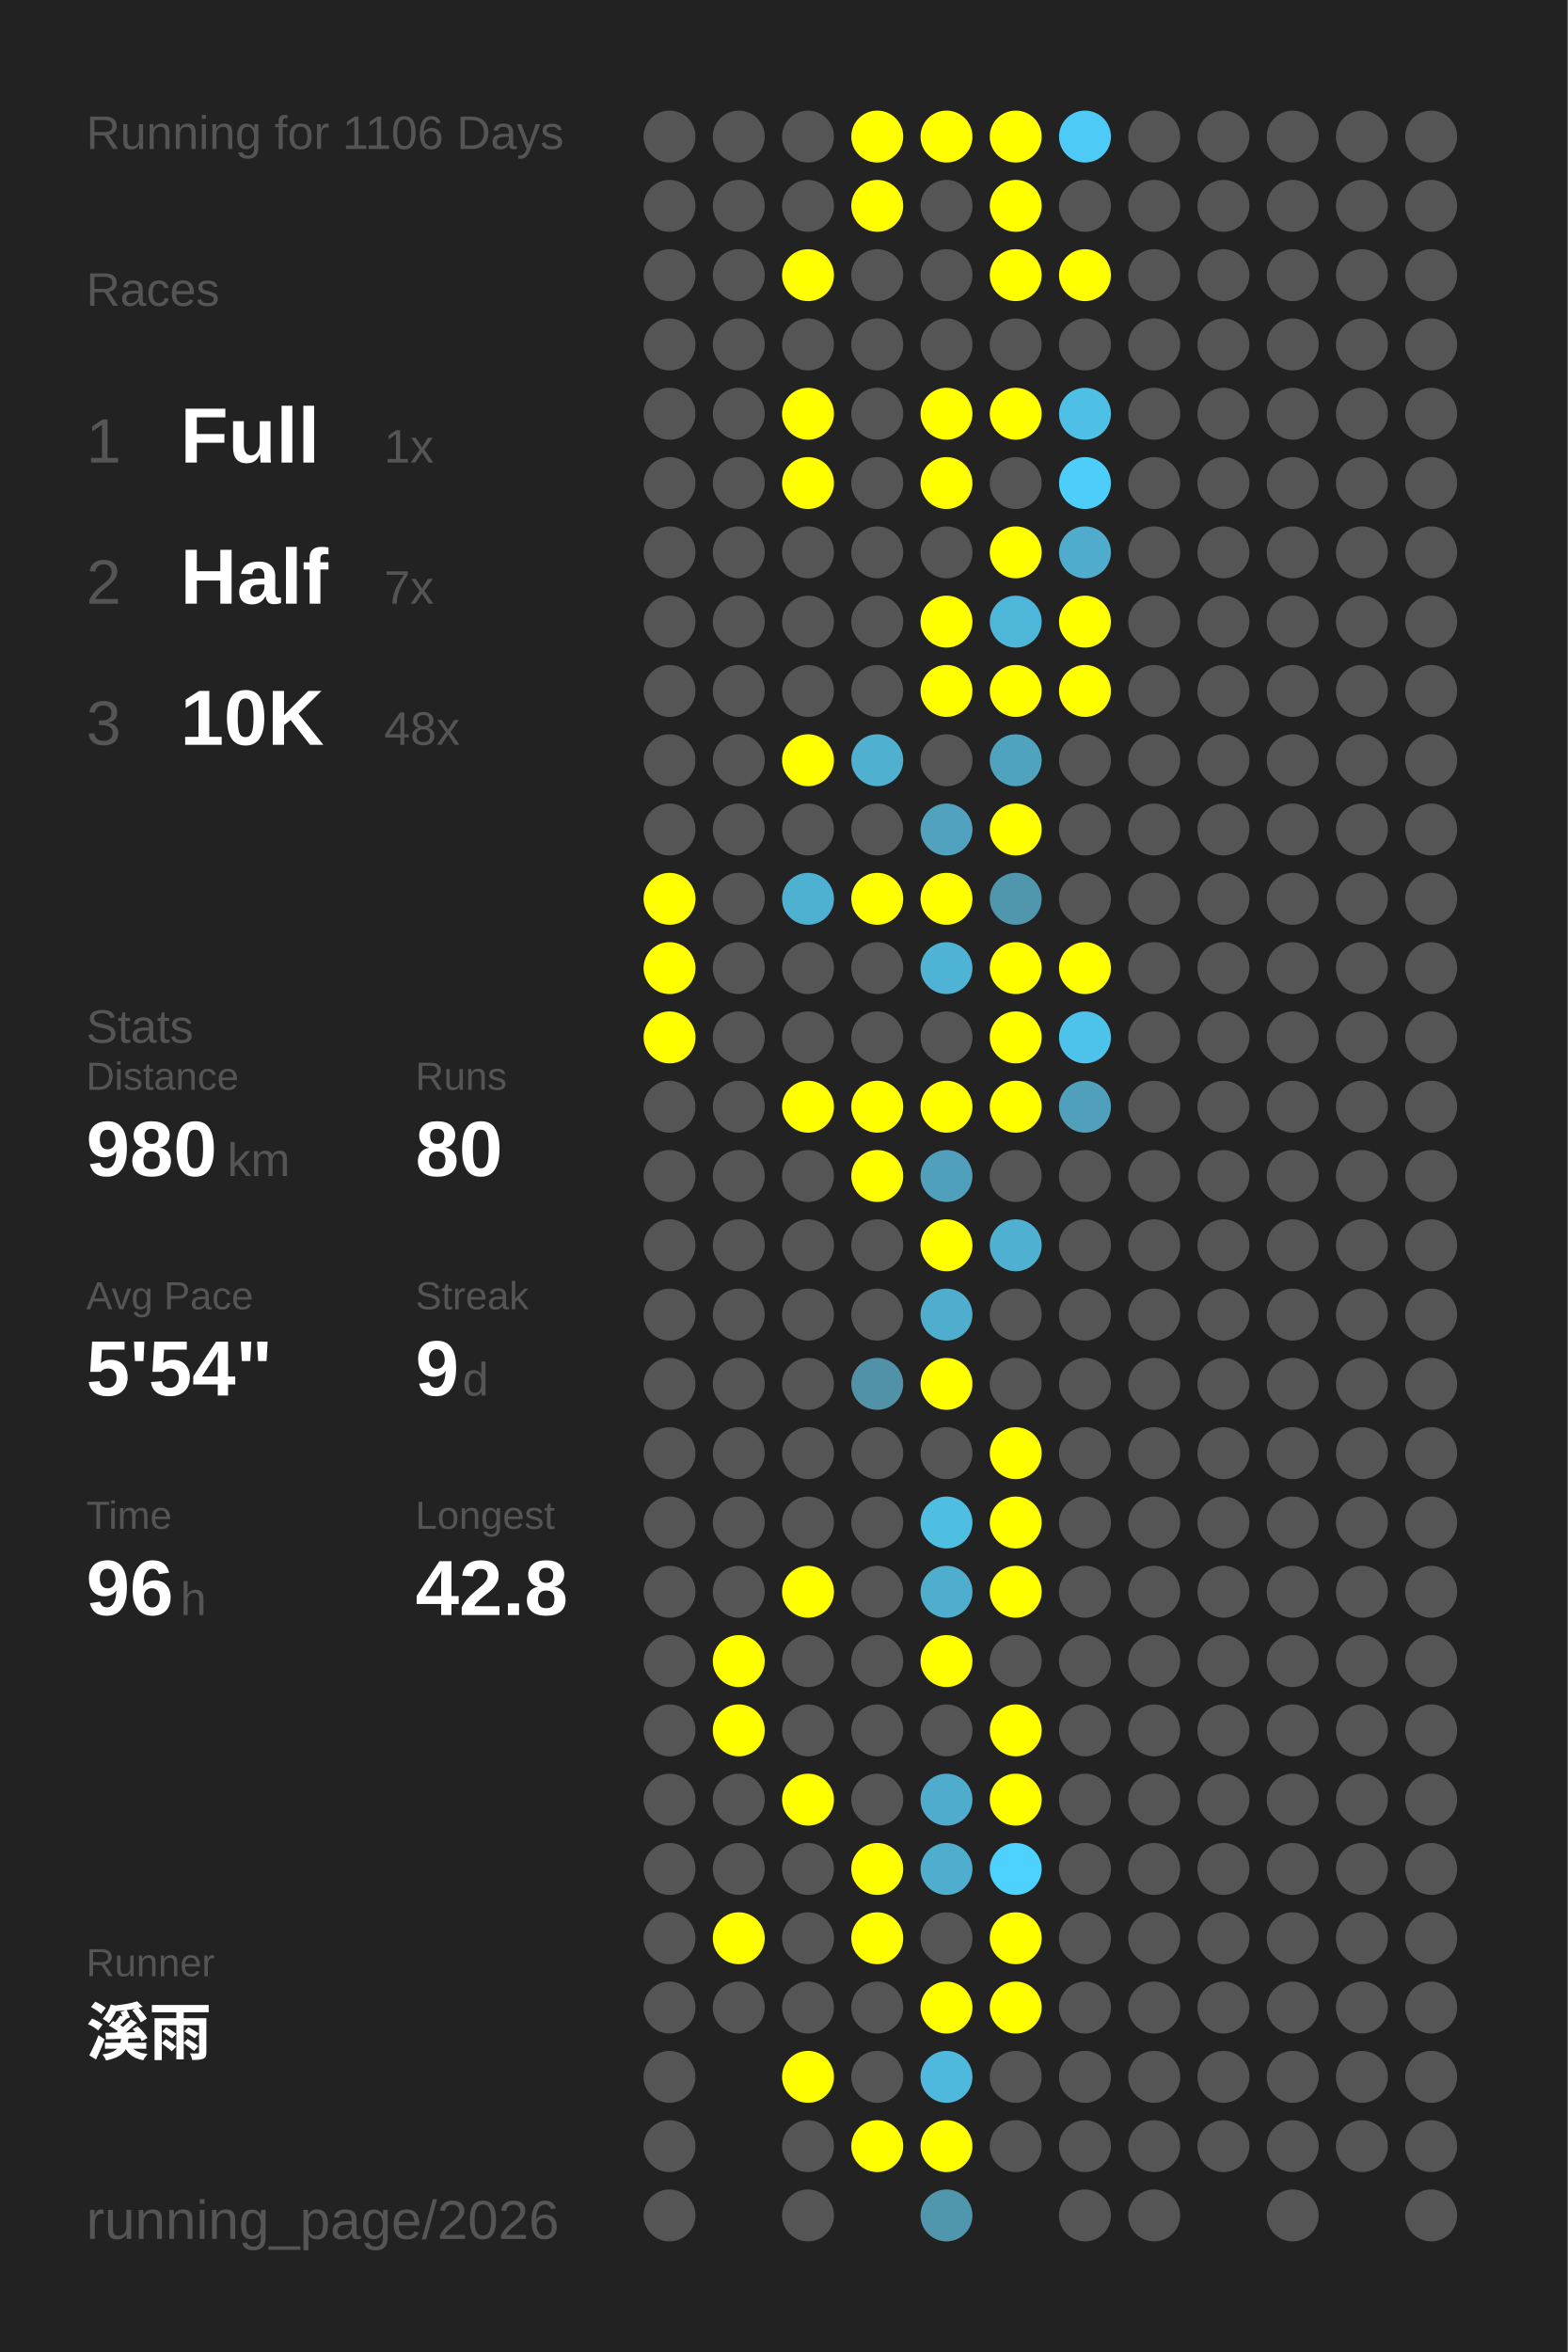
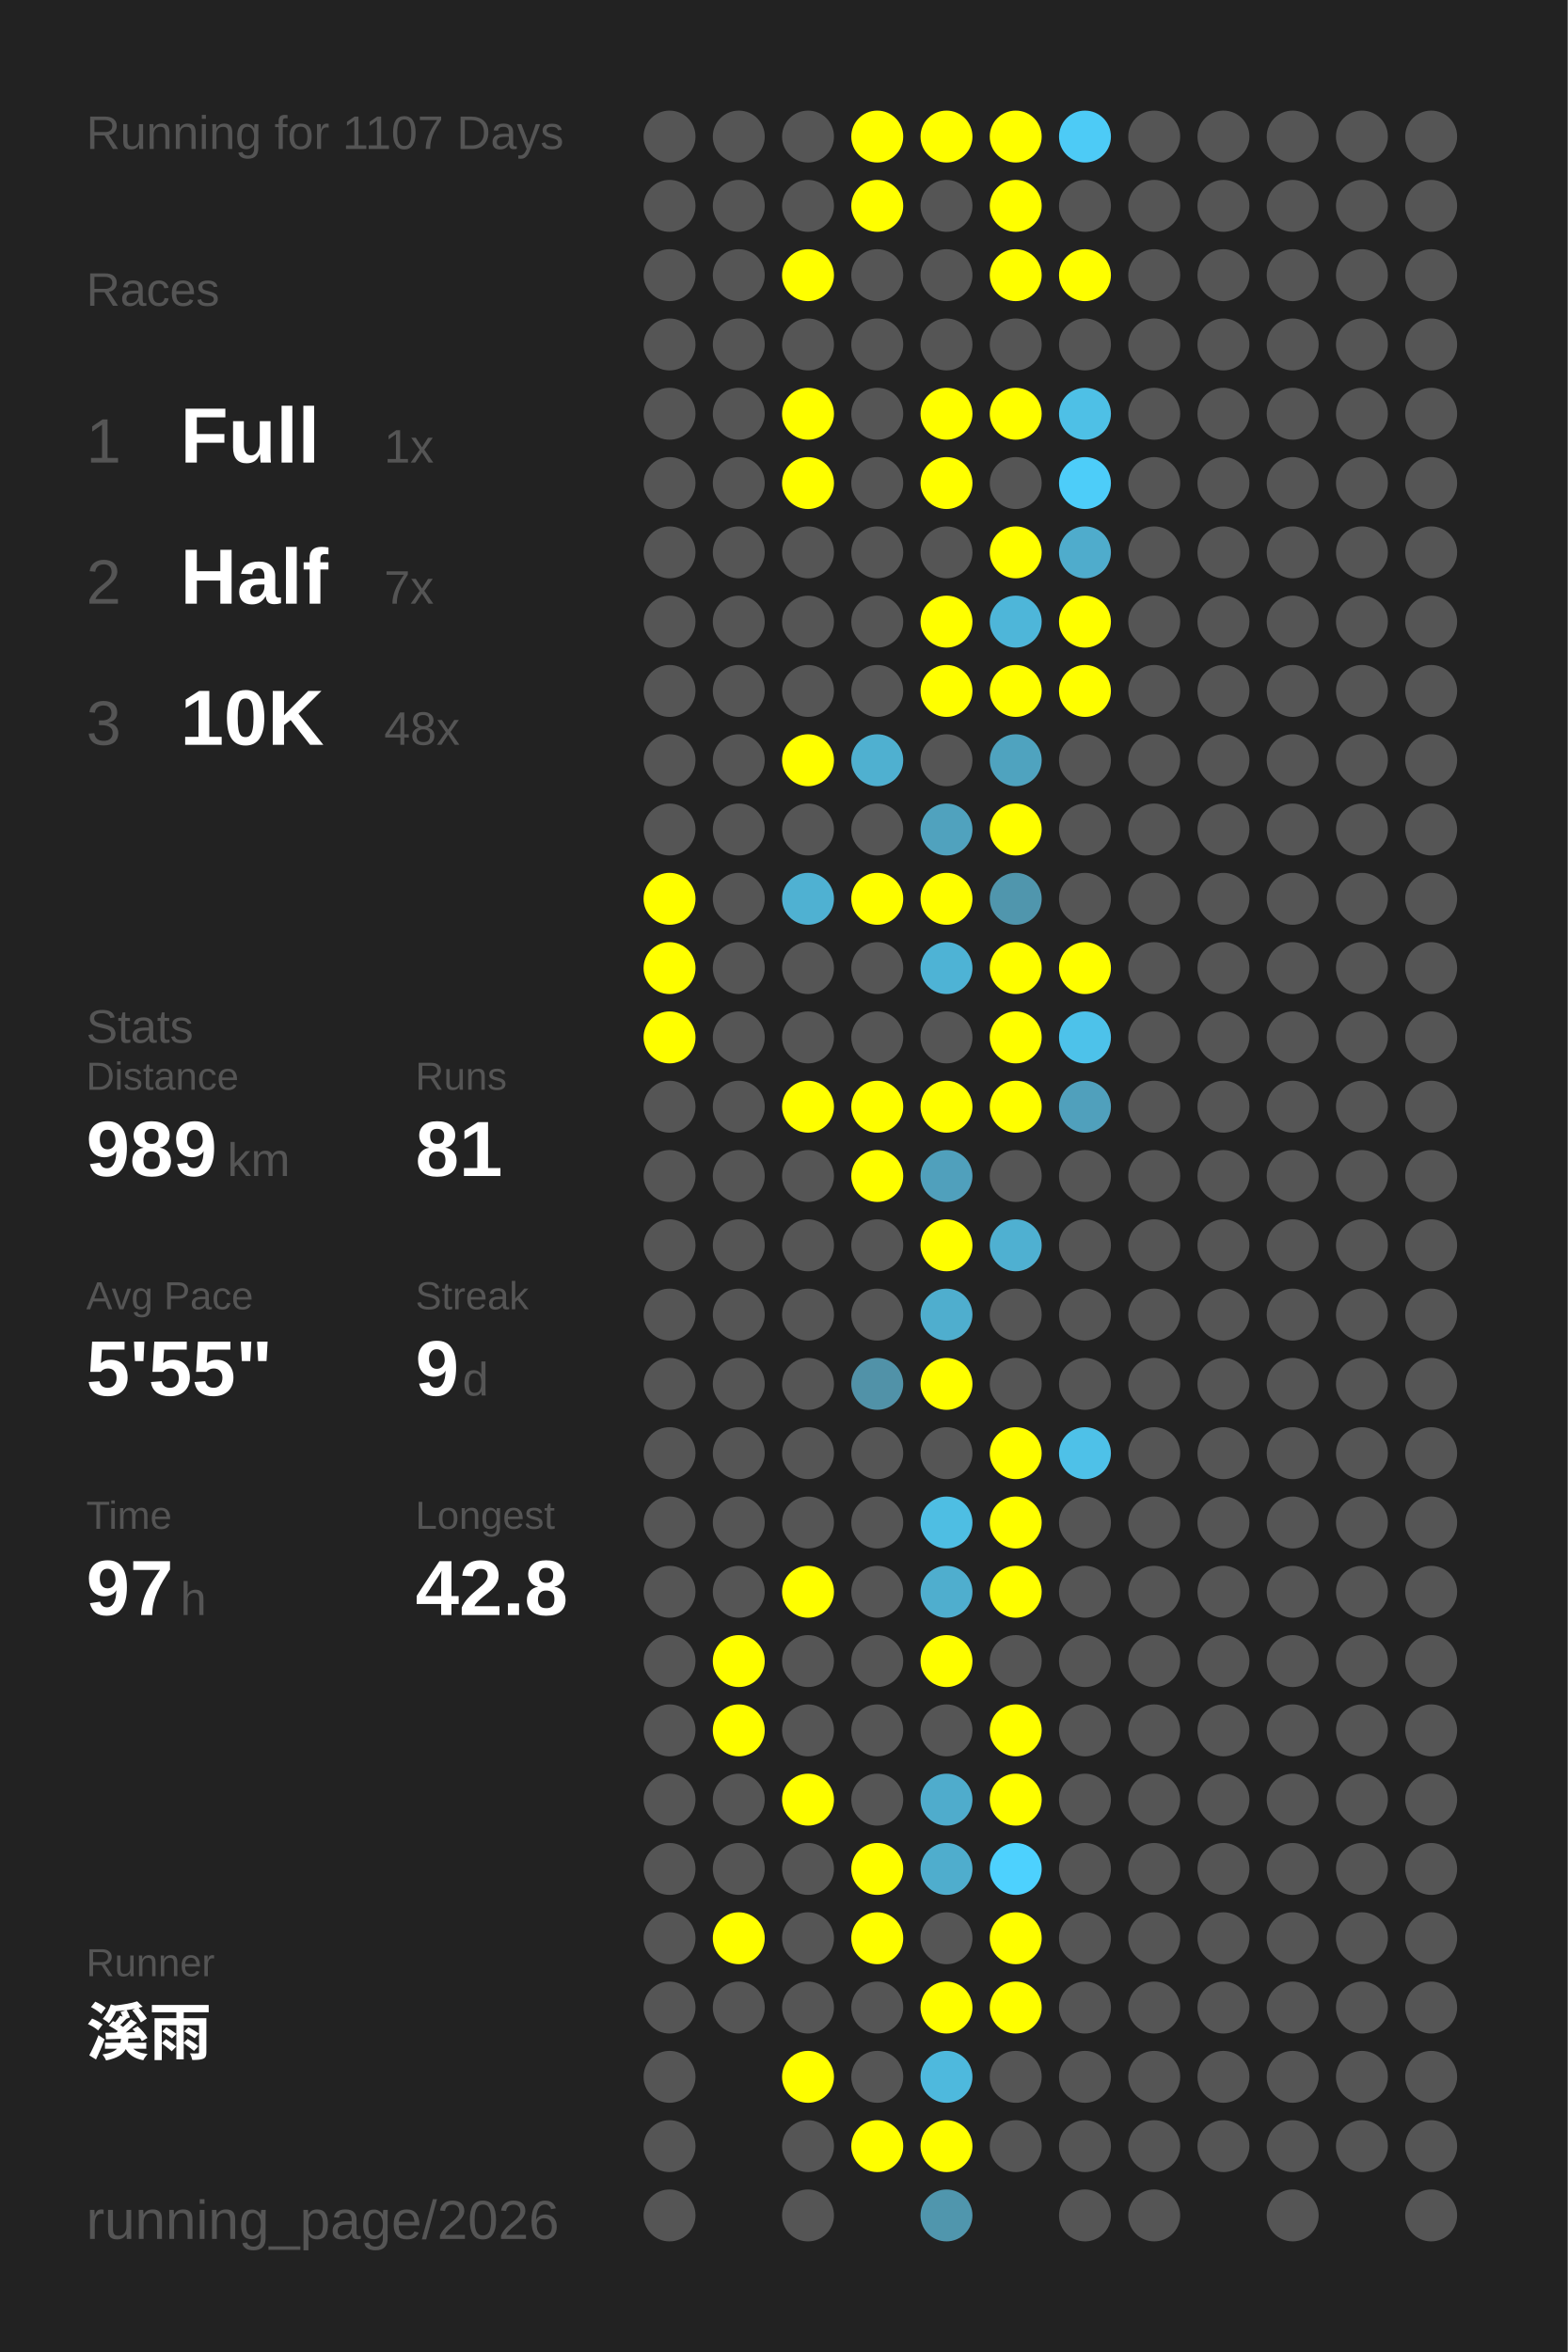
<svg xmlns="http://www.w3.org/2000/svg" baseProfile="full" height="300mm" version="1.1" viewBox="0,0,200,300" width="200mm">
  <defs />
  <rect fill="#222222" height="300" width="200" x="0" y="0" />
-   <text fill="#555555" style="font-size:6px; font-family:Arial;" x="11" y="19">Running for 1106 Days</text>
+   <text fill="#555555" style="font-size:6px; font-family:Arial;" x="11" y="19">Running for 1107 Days</text>
  <text fill="#555555" style="font-size:6px; font-family:Arial;" x="11" y="39">Races</text>
  <text fill="#555555" style="font-size:8px; font-family:Arial;" x="11" y="59">1</text>
  <text fill="#FFFFFF" style="font-size:10px; font-family:Arial; font-weight:bold;" x="23" y="59">Full</text>
  <text fill="#555555" style="font-size:6px; font-family:Arial;" x="49" y="59">1x</text>
  <text fill="#555555" style="font-size:8px; font-family:Arial;" x="11" y="77">2</text>
  <text fill="#FFFFFF" style="font-size:10px; font-family:Arial; font-weight:bold;" x="23" y="77">Half</text>
  <text fill="#555555" style="font-size:6px; font-family:Arial;" x="49" y="77">7x</text>
  <text fill="#555555" style="font-size:8px; font-family:Arial;" x="11" y="95">3</text>
  <text fill="#FFFFFF" style="font-size:10px; font-family:Arial; font-weight:bold;" x="23" y="95">10K</text>
  <text fill="#555555" style="font-size:6px; font-family:Arial;" x="49" y="95">48x</text>
  <text fill="#555555" style="font-size:6px; font-family:Arial;" x="11" y="133">Stats</text>
  <text fill="#555555" style="font-size:5px; font-family:Arial;" x="11" y="139">Distance</text>
-   <text fill="#FFFFFF" style="font-size:10px; font-family:Arial; font-weight:bold;" x="11" y="150">980</text>
+   <text fill="#FFFFFF" style="font-size:10px; font-family:Arial; font-weight:bold;" x="11" y="150">989</text>
  <text fill="#555555" style="font-size:6px; font-family:Arial;" x="29" y="150">km</text>
  <text fill="#555555" style="font-size:5px; font-family:Arial;" x="53" y="139">Runs</text>
-   <text fill="#FFFFFF" style="font-size:10px; font-family:Arial; font-weight:bold;" x="53" y="150">80</text>
+   <text fill="#FFFFFF" style="font-size:10px; font-family:Arial; font-weight:bold;" x="53" y="150">81</text>
  <text fill="#555555" style="font-size:5px; font-family:Arial;" x="11" y="167">Avg Pace</text>
-   <text fill="#FFFFFF" style="font-size:10px; font-family:Arial; font-weight:bold;" x="11" y="178">5'54"</text>
+   <text fill="#FFFFFF" style="font-size:10px; font-family:Arial; font-weight:bold;" x="11" y="178">5'55"</text>
  <text fill="#555555" style="font-size:5px; font-family:Arial;" x="53" y="167">Streak</text>
  <text fill="#FFFFFF" style="font-size:10px; font-family:Arial; font-weight:bold;" x="53" y="178">9</text>
  <text fill="#555555" style="font-size:6px; font-family:Arial;" x="59" y="178">d</text>
  <text fill="#555555" style="font-size:5px; font-family:Arial;" x="11" y="195">Time</text>
-   <text fill="#FFFFFF" style="font-size:10px; font-family:Arial; font-weight:bold;" x="11" y="206">96</text>
+   <text fill="#FFFFFF" style="font-size:10px; font-family:Arial; font-weight:bold;" x="11" y="206">97</text>
  <text fill="#555555" style="font-size:6px; font-family:Arial;" x="23" y="206">h</text>
  <text fill="#555555" style="font-size:5px; font-family:Arial;" x="53" y="195">Longest</text>
  <text fill="#FFFFFF" style="font-size:10px; font-family:Arial; font-weight:bold;" x="53" y="206">42.8</text>
  <text fill="#555555" style="font-size:5px; font-family:Arial;" x="11" y="252.065">Runner</text>
  <text fill="#FFFFFF" style="font-size:8px; font-family:Arial; font-weight:bold;" x="11" y="262.065">溪雨</text>
  <text fill="#555555" style="font-size:7px; font-family:Arial;" x="11" y="285.581">running_page/2026</text>
  <circle cx="85.417" cy="17.419" fill="#555555" r="3.312" />
  <circle cx="85.417" cy="26.258" fill="#555555" r="3.312" />
  <circle cx="85.417" cy="35.097" fill="#555555" r="3.312" />
  <circle cx="85.417" cy="43.935" fill="#555555" r="3.312" />
  <circle cx="85.417" cy="52.774" fill="#555555" r="3.312" />
  <circle cx="85.417" cy="61.613" fill="#555555" r="3.312" />
  <circle cx="85.417" cy="70.452" fill="#555555" r="3.312" />
  <circle cx="85.417" cy="79.29" fill="#555555" r="3.312" />
  <circle cx="85.417" cy="88.129" fill="#555555" r="3.312" />
  <circle cx="85.417" cy="96.968" fill="#555555" r="3.312" />
  <circle cx="85.417" cy="105.806" fill="#555555" r="3.312" />
  <circle cx="85.417" cy="114.645" fill="#FFFF00" r="3.312" />
  <circle cx="85.417" cy="123.484" fill="#FFFF00" r="3.312" />
  <circle cx="85.417" cy="132.323" fill="#FFFF00" r="3.312" />
  <circle cx="85.417" cy="141.161" fill="#555555" r="3.312" />
  <circle cx="85.417" cy="150" fill="#555555" r="3.312" />
  <circle cx="85.417" cy="158.839" fill="#555555" r="3.312" />
  <circle cx="85.417" cy="167.677" fill="#555555" r="3.312" />
  <circle cx="85.417" cy="176.516" fill="#555555" r="3.312" />
  <circle cx="85.417" cy="185.355" fill="#555555" r="3.312" />
  <circle cx="85.417" cy="194.194" fill="#555555" r="3.312" />
  <circle cx="85.417" cy="203.032" fill="#555555" r="3.312" />
  <circle cx="85.417" cy="211.871" fill="#555555" r="3.312" />
  <circle cx="85.417" cy="220.71" fill="#555555" r="3.312" />
  <circle cx="85.417" cy="229.548" fill="#555555" r="3.312" />
  <circle cx="85.417" cy="238.387" fill="#555555" r="3.312" />
  <circle cx="85.417" cy="247.226" fill="#555555" r="3.312" />
  <circle cx="85.417" cy="256.065" fill="#555555" r="3.312" />
  <circle cx="85.417" cy="264.903" fill="#555555" r="3.312" />
  <circle cx="85.417" cy="273.742" fill="#555555" r="3.312" />
  <circle cx="85.417" cy="282.581" fill="#555555" r="3.312" />
  <circle cx="94.25" cy="17.419" fill="#555555" r="3.312" />
  <circle cx="94.25" cy="26.258" fill="#555555" r="3.312" />
  <circle cx="94.25" cy="35.097" fill="#555555" r="3.312" />
  <circle cx="94.25" cy="43.935" fill="#555555" r="3.312" />
  <circle cx="94.25" cy="52.774" fill="#555555" r="3.312" />
  <circle cx="94.25" cy="61.613" fill="#555555" r="3.312" />
  <circle cx="94.25" cy="70.452" fill="#555555" r="3.312" />
  <circle cx="94.25" cy="79.29" fill="#555555" r="3.312" />
  <circle cx="94.25" cy="88.129" fill="#555555" r="3.312" />
  <circle cx="94.25" cy="96.968" fill="#555555" r="3.312" />
  <circle cx="94.25" cy="105.806" fill="#555555" r="3.312" />
  <circle cx="94.25" cy="114.645" fill="#555555" r="3.312" />
  <circle cx="94.25" cy="123.484" fill="#555555" r="3.312" />
  <circle cx="94.25" cy="132.323" fill="#555555" r="3.312" />
  <circle cx="94.25" cy="141.161" fill="#555555" r="3.312" />
  <circle cx="94.25" cy="150" fill="#555555" r="3.312" />
  <circle cx="94.25" cy="158.839" fill="#555555" r="3.312" />
  <circle cx="94.25" cy="167.677" fill="#555555" r="3.312" />
  <circle cx="94.25" cy="176.516" fill="#555555" r="3.312" />
  <circle cx="94.25" cy="185.355" fill="#555555" r="3.312" />
  <circle cx="94.25" cy="194.194" fill="#555555" r="3.312" />
  <circle cx="94.25" cy="203.032" fill="#555555" r="3.312" />
  <circle cx="94.25" cy="211.871" fill="#FFFF00" r="3.312" />
  <circle cx="94.25" cy="220.71" fill="#FFFF00" r="3.312" />
  <circle cx="94.25" cy="229.548" fill="#555555" r="3.312" />
  <circle cx="94.25" cy="238.387" fill="#555555" r="3.312" />
  <circle cx="94.25" cy="247.226" fill="#FFFF00" r="3.312" />
  <circle cx="94.25" cy="256.065" fill="#555555" r="3.312" />
  <circle cx="103.083" cy="17.419" fill="#555555" r="3.312" />
  <circle cx="103.083" cy="26.258" fill="#555555" r="3.312" />
  <circle cx="103.083" cy="35.097" fill="#FFFF00" r="3.312" />
  <circle cx="103.083" cy="43.935" fill="#555555" r="3.312" />
  <circle cx="103.083" cy="52.774" fill="#FFFF00" r="3.312" />
  <circle cx="103.083" cy="61.613" fill="#FFFF00" r="3.312" />
  <circle cx="103.083" cy="70.452" fill="#555555" r="3.312" />
  <circle cx="103.083" cy="79.29" fill="#555555" r="3.312" />
  <circle cx="103.083" cy="88.129" fill="#555555" r="3.312" />
  <circle cx="103.083" cy="96.968" fill="#FFFF00" r="3.312" />
  <circle cx="103.083" cy="105.806" fill="#555555" r="3.312" />
  <circle cx="103.083" cy="114.645" fill="#4fb1d2" r="3.312" />
  <circle cx="103.083" cy="123.484" fill="#555555" r="3.312" />
  <circle cx="103.083" cy="132.323" fill="#555555" r="3.312" />
  <circle cx="103.083" cy="141.161" fill="#FFFF00" r="3.312" />
  <circle cx="103.083" cy="150" fill="#555555" r="3.312" />
  <circle cx="103.083" cy="158.839" fill="#555555" r="3.312" />
  <circle cx="103.083" cy="167.677" fill="#555555" r="3.312" />
  <circle cx="103.083" cy="176.516" fill="#555555" r="3.312" />
  <circle cx="103.083" cy="185.355" fill="#555555" r="3.312" />
  <circle cx="103.083" cy="194.194" fill="#555555" r="3.312" />
  <circle cx="103.083" cy="203.032" fill="#FFFF00" r="3.312" />
  <circle cx="103.083" cy="211.871" fill="#555555" r="3.312" />
  <circle cx="103.083" cy="220.71" fill="#555555" r="3.312" />
  <circle cx="103.083" cy="229.548" fill="#FFFF00" r="3.312" />
  <circle cx="103.083" cy="238.387" fill="#555555" r="3.312" />
  <circle cx="103.083" cy="247.226" fill="#555555" r="3.312" />
  <circle cx="103.083" cy="256.065" fill="#555555" r="3.312" />
  <circle cx="103.083" cy="264.903" fill="#FFFF00" r="3.312" />
  <circle cx="103.083" cy="273.742" fill="#555555" r="3.312" />
  <circle cx="103.083" cy="282.581" fill="#555555" r="3.312" />
  <circle cx="111.917" cy="17.419" fill="#FFFF00" r="3.312" />
  <circle cx="111.917" cy="26.258" fill="#FFFF00" r="3.312" />
  <circle cx="111.917" cy="35.097" fill="#555555" r="3.312" />
  <circle cx="111.917" cy="43.935" fill="#555555" r="3.312" />
  <circle cx="111.917" cy="52.774" fill="#555555" r="3.312" />
  <circle cx="111.917" cy="61.613" fill="#555555" r="3.312" />
  <circle cx="111.917" cy="70.452" fill="#555555" r="3.312" />
  <circle cx="111.917" cy="79.29" fill="#555555" r="3.312" />
  <circle cx="111.917" cy="88.129" fill="#555555" r="3.312" />
  <circle cx="111.917" cy="96.968" fill="#4fb0d0" r="3.312" />
  <circle cx="111.917" cy="105.806" fill="#555555" r="3.312" />
  <circle cx="111.917" cy="114.645" fill="#FFFF00" r="3.312" />
  <circle cx="111.917" cy="123.484" fill="#555555" r="3.312" />
  <circle cx="111.917" cy="132.323" fill="#555555" r="3.312" />
  <circle cx="111.917" cy="141.161" fill="#FFFF00" r="3.312" />
  <circle cx="111.917" cy="150" fill="#FFFF00" r="3.312" />
  <circle cx="111.917" cy="158.839" fill="#555555" r="3.312" />
  <circle cx="111.917" cy="167.677" fill="#555555" r="3.312" />
  <circle cx="111.917" cy="176.516" fill="#5192a8" r="3.312" />
  <circle cx="111.917" cy="185.355" fill="#555555" r="3.312" />
  <circle cx="111.917" cy="194.194" fill="#555555" r="3.312" />
  <circle cx="111.917" cy="203.032" fill="#555555" r="3.312" />
  <circle cx="111.917" cy="211.871" fill="#555555" r="3.312" />
  <circle cx="111.917" cy="220.71" fill="#555555" r="3.312" />
  <circle cx="111.917" cy="229.548" fill="#555555" r="3.312" />
  <circle cx="111.917" cy="238.387" fill="#FFFF00" r="3.312" />
  <circle cx="111.917" cy="247.226" fill="#FFFF00" r="3.312" />
  <circle cx="111.917" cy="256.065" fill="#555555" r="3.312" />
  <circle cx="111.917" cy="264.903" fill="#555555" r="3.312" />
  <circle cx="111.917" cy="273.742" fill="#FFFF00" r="3.312" />
  <circle cx="120.75" cy="17.419" fill="#FFFF00" r="3.312" />
  <circle cx="120.75" cy="26.258" fill="#555555" r="3.312" />
  <circle cx="120.75" cy="35.097" fill="#555555" r="3.312" />
  <circle cx="120.75" cy="43.935" fill="#555555" r="3.312" />
  <circle cx="120.75" cy="52.774" fill="#FFFF00" r="3.312" />
  <circle cx="120.75" cy="61.613" fill="#FFFF00" r="3.312" />
  <circle cx="120.75" cy="70.452" fill="#555555" r="3.312" />
  <circle cx="120.75" cy="79.29" fill="#FFFF00" r="3.312" />
  <circle cx="120.75" cy="88.129" fill="#FFFF00" r="3.312" />
  <circle cx="120.75" cy="96.968" fill="#555555" r="3.312" />
  <circle cx="120.75" cy="105.806" fill="#50a2be" r="3.312" />
  <circle cx="120.75" cy="114.645" fill="#FFFF00" r="3.312" />
  <circle cx="120.75" cy="123.484" fill="#4eb3d5" r="3.312" />
  <circle cx="120.75" cy="132.323" fill="#555555" r="3.312" />
  <circle cx="120.75" cy="141.161" fill="#FFFF00" r="3.312" />
  <circle cx="120.75" cy="150" fill="#50a0bc" r="3.312" />
  <circle cx="120.75" cy="158.839" fill="#FFFF00" r="3.312" />
  <circle cx="120.75" cy="167.677" fill="#4faece" r="3.312" />
  <circle cx="120.75" cy="176.516" fill="#FFFF00" r="3.312" />
  <circle cx="120.75" cy="185.355" fill="#555555" r="3.312" />
  <circle cx="120.75" cy="194.194" fill="#4ebee3" r="3.312" />
  <circle cx="120.75" cy="203.032" fill="#4faece" r="3.312" />
  <circle cx="120.75" cy="211.871" fill="#FFFF00" r="3.312" />
  <circle cx="120.75" cy="220.71" fill="#555555" r="3.312" />
  <circle cx="120.75" cy="229.548" fill="#4faccc" r="3.312" />
  <circle cx="120.75" cy="238.387" fill="#4fadcd" r="3.312" />
  <circle cx="120.75" cy="247.226" fill="#555555" r="3.312" />
  <circle cx="120.75" cy="256.065" fill="#FFFF00" r="3.312" />
  <circle cx="120.75" cy="264.903" fill="#4eb9dd" r="3.312" />
  <circle cx="120.75" cy="273.742" fill="#FFFF00" r="3.312" />
  <circle cx="120.75" cy="282.581" fill="#5096ad" r="3.312" />
  <circle cx="129.583" cy="17.419" fill="#FFFF00" r="3.312" />
  <circle cx="129.583" cy="26.258" fill="#FFFF00" r="3.312" />
  <circle cx="129.583" cy="35.097" fill="#FFFF00" r="3.312" />
  <circle cx="129.583" cy="43.935" fill="#555555" r="3.312" />
  <circle cx="129.583" cy="52.774" fill="#FFFF00" r="3.312" />
  <circle cx="129.583" cy="61.613" fill="#555555" r="3.312" />
  <circle cx="129.583" cy="70.452" fill="#FFFF00" r="3.312" />
  <circle cx="129.583" cy="79.29" fill="#4eb6d9" r="3.312" />
  <circle cx="129.583" cy="88.129" fill="#FFFF00" r="3.312" />
  <circle cx="129.583" cy="96.968" fill="#4fa3bf" r="3.312" />
  <circle cx="129.583" cy="105.806" fill="#FFFF00" r="3.312" />
  <circle cx="129.583" cy="114.645" fill="#5096ad" r="3.312" />
  <circle cx="129.583" cy="123.484" fill="#FFFF00" r="3.312" />
  <circle cx="129.583" cy="132.323" fill="#FFFF00" r="3.312" />
  <circle cx="129.583" cy="141.161" fill="#FFFF00" r="3.312" />
  <circle cx="129.583" cy="150" fill="#555555" r="3.312" />
  <circle cx="129.583" cy="158.839" fill="#4fb0d1" r="3.312" />
  <circle cx="129.583" cy="167.677" fill="#555555" r="3.312" />
  <circle cx="129.583" cy="176.516" fill="#555555" r="3.312" />
  <circle cx="129.583" cy="185.355" fill="#FFFF00" r="3.312" />
  <circle cx="129.583" cy="194.194" fill="#FFFF00" r="3.312" />
  <circle cx="129.583" cy="203.032" fill="#FFFF00" r="3.312" />
  <circle cx="129.583" cy="211.871" fill="#555555" r="3.312" />
  <circle cx="129.583" cy="220.71" fill="#FFFF00" r="3.312" />
  <circle cx="129.583" cy="229.548" fill="#FFFF00" r="3.312" />
  <circle cx="129.583" cy="238.387" fill="#4dd1fe" r="3.312" />
  <circle cx="129.583" cy="247.226" fill="#FFFF00" r="3.312" />
  <circle cx="129.583" cy="256.065" fill="#FFFF00" r="3.312" />
  <circle cx="129.583" cy="264.903" fill="#555555" r="3.312" />
  <circle cx="129.583" cy="273.742" fill="#555555" r="3.312" />
  <circle cx="138.417" cy="17.419" fill="#4dcbf6" r="3.312" />
  <circle cx="138.417" cy="26.258" fill="#555555" r="3.312" />
  <circle cx="138.417" cy="35.097" fill="#FFFF00" r="3.312" />
  <circle cx="138.417" cy="43.935" fill="#555555" r="3.312" />
  <circle cx="138.417" cy="52.774" fill="#4ec0e6" r="3.312" />
  <circle cx="138.417" cy="61.613" fill="#4dcdf9" r="3.312" />
  <circle cx="138.417" cy="70.452" fill="#4faccc" r="3.312" />
  <circle cx="138.417" cy="79.29" fill="#FFFF00" r="3.312" />
  <circle cx="138.417" cy="88.129" fill="#FFFF00" r="3.312" />
  <circle cx="138.417" cy="96.968" fill="#555555" r="3.312" />
  <circle cx="138.417" cy="105.806" fill="#555555" r="3.312" />
  <circle cx="138.417" cy="114.645" fill="#555555" r="3.312" />
  <circle cx="138.417" cy="123.484" fill="#FFFF00" r="3.312" />
  <circle cx="138.417" cy="132.323" fill="#4dc2ea" r="3.312" />
  <circle cx="138.417" cy="141.161" fill="#50a0bc" r="3.312" />
  <circle cx="138.417" cy="150" fill="#555555" r="3.312" />
  <circle cx="138.417" cy="158.839" fill="#555555" r="3.312" />
  <circle cx="138.417" cy="167.677" fill="#555555" r="3.312" />
  <circle cx="138.417" cy="176.516" fill="#555555" r="3.312" />
-   <circle cx="138.417" cy="185.355" fill="#555555" r="3.312" />
+   <circle cx="138.417" cy="185.355" fill="#4ec1e8" r="3.312" />
  <circle cx="138.417" cy="194.194" fill="#555555" r="3.312" />
  <circle cx="138.417" cy="203.032" fill="#555555" r="3.312" />
  <circle cx="138.417" cy="211.871" fill="#555555" r="3.312" />
  <circle cx="138.417" cy="220.71" fill="#555555" r="3.312" />
  <circle cx="138.417" cy="229.548" fill="#555555" r="3.312" />
  <circle cx="138.417" cy="238.387" fill="#555555" r="3.312" />
  <circle cx="138.417" cy="247.226" fill="#555555" r="3.312" />
  <circle cx="138.417" cy="256.065" fill="#555555" r="3.312" />
  <circle cx="138.417" cy="264.903" fill="#555555" r="3.312" />
  <circle cx="138.417" cy="273.742" fill="#555555" r="3.312" />
  <circle cx="138.417" cy="282.581" fill="#555555" r="3.312" />
  <circle cx="147.25" cy="17.419" fill="#555555" r="3.312" />
  <circle cx="147.25" cy="26.258" fill="#555555" r="3.312" />
  <circle cx="147.25" cy="35.097" fill="#555555" r="3.312" />
  <circle cx="147.25" cy="43.935" fill="#555555" r="3.312" />
  <circle cx="147.25" cy="52.774" fill="#555555" r="3.312" />
  <circle cx="147.25" cy="61.613" fill="#555555" r="3.312" />
  <circle cx="147.25" cy="70.452" fill="#555555" r="3.312" />
  <circle cx="147.25" cy="79.29" fill="#555555" r="3.312" />
  <circle cx="147.25" cy="88.129" fill="#555555" r="3.312" />
  <circle cx="147.25" cy="96.968" fill="#555555" r="3.312" />
  <circle cx="147.25" cy="105.806" fill="#555555" r="3.312" />
  <circle cx="147.25" cy="114.645" fill="#555555" r="3.312" />
  <circle cx="147.25" cy="123.484" fill="#555555" r="3.312" />
  <circle cx="147.25" cy="132.323" fill="#555555" r="3.312" />
  <circle cx="147.25" cy="141.161" fill="#555555" r="3.312" />
  <circle cx="147.25" cy="150" fill="#555555" r="3.312" />
  <circle cx="147.25" cy="158.839" fill="#555555" r="3.312" />
  <circle cx="147.25" cy="167.677" fill="#555555" r="3.312" />
  <circle cx="147.25" cy="176.516" fill="#555555" r="3.312" />
  <circle cx="147.25" cy="185.355" fill="#555555" r="3.312" />
  <circle cx="147.25" cy="194.194" fill="#555555" r="3.312" />
  <circle cx="147.25" cy="203.032" fill="#555555" r="3.312" />
  <circle cx="147.25" cy="211.871" fill="#555555" r="3.312" />
  <circle cx="147.25" cy="220.71" fill="#555555" r="3.312" />
  <circle cx="147.25" cy="229.548" fill="#555555" r="3.312" />
  <circle cx="147.25" cy="238.387" fill="#555555" r="3.312" />
  <circle cx="147.25" cy="247.226" fill="#555555" r="3.312" />
  <circle cx="147.25" cy="256.065" fill="#555555" r="3.312" />
  <circle cx="147.25" cy="264.903" fill="#555555" r="3.312" />
  <circle cx="147.25" cy="273.742" fill="#555555" r="3.312" />
  <circle cx="147.25" cy="282.581" fill="#555555" r="3.312" />
  <circle cx="156.083" cy="17.419" fill="#555555" r="3.312" />
  <circle cx="156.083" cy="26.258" fill="#555555" r="3.312" />
  <circle cx="156.083" cy="35.097" fill="#555555" r="3.312" />
  <circle cx="156.083" cy="43.935" fill="#555555" r="3.312" />
  <circle cx="156.083" cy="52.774" fill="#555555" r="3.312" />
  <circle cx="156.083" cy="61.613" fill="#555555" r="3.312" />
  <circle cx="156.083" cy="70.452" fill="#555555" r="3.312" />
  <circle cx="156.083" cy="79.29" fill="#555555" r="3.312" />
  <circle cx="156.083" cy="88.129" fill="#555555" r="3.312" />
  <circle cx="156.083" cy="96.968" fill="#555555" r="3.312" />
  <circle cx="156.083" cy="105.806" fill="#555555" r="3.312" />
  <circle cx="156.083" cy="114.645" fill="#555555" r="3.312" />
  <circle cx="156.083" cy="123.484" fill="#555555" r="3.312" />
  <circle cx="156.083" cy="132.323" fill="#555555" r="3.312" />
  <circle cx="156.083" cy="141.161" fill="#555555" r="3.312" />
  <circle cx="156.083" cy="150" fill="#555555" r="3.312" />
  <circle cx="156.083" cy="158.839" fill="#555555" r="3.312" />
  <circle cx="156.083" cy="167.677" fill="#555555" r="3.312" />
  <circle cx="156.083" cy="176.516" fill="#555555" r="3.312" />
  <circle cx="156.083" cy="185.355" fill="#555555" r="3.312" />
  <circle cx="156.083" cy="194.194" fill="#555555" r="3.312" />
  <circle cx="156.083" cy="203.032" fill="#555555" r="3.312" />
  <circle cx="156.083" cy="211.871" fill="#555555" r="3.312" />
  <circle cx="156.083" cy="220.71" fill="#555555" r="3.312" />
  <circle cx="156.083" cy="229.548" fill="#555555" r="3.312" />
  <circle cx="156.083" cy="238.387" fill="#555555" r="3.312" />
  <circle cx="156.083" cy="247.226" fill="#555555" r="3.312" />
  <circle cx="156.083" cy="256.065" fill="#555555" r="3.312" />
  <circle cx="156.083" cy="264.903" fill="#555555" r="3.312" />
  <circle cx="156.083" cy="273.742" fill="#555555" r="3.312" />
  <circle cx="164.917" cy="17.419" fill="#555555" r="3.312" />
  <circle cx="164.917" cy="26.258" fill="#555555" r="3.312" />
  <circle cx="164.917" cy="35.097" fill="#555555" r="3.312" />
  <circle cx="164.917" cy="43.935" fill="#555555" r="3.312" />
  <circle cx="164.917" cy="52.774" fill="#555555" r="3.312" />
  <circle cx="164.917" cy="61.613" fill="#555555" r="3.312" />
  <circle cx="164.917" cy="70.452" fill="#555555" r="3.312" />
  <circle cx="164.917" cy="79.29" fill="#555555" r="3.312" />
  <circle cx="164.917" cy="88.129" fill="#555555" r="3.312" />
  <circle cx="164.917" cy="96.968" fill="#555555" r="3.312" />
  <circle cx="164.917" cy="105.806" fill="#555555" r="3.312" />
  <circle cx="164.917" cy="114.645" fill="#555555" r="3.312" />
  <circle cx="164.917" cy="123.484" fill="#555555" r="3.312" />
  <circle cx="164.917" cy="132.323" fill="#555555" r="3.312" />
  <circle cx="164.917" cy="141.161" fill="#555555" r="3.312" />
  <circle cx="164.917" cy="150" fill="#555555" r="3.312" />
  <circle cx="164.917" cy="158.839" fill="#555555" r="3.312" />
  <circle cx="164.917" cy="167.677" fill="#555555" r="3.312" />
  <circle cx="164.917" cy="176.516" fill="#555555" r="3.312" />
  <circle cx="164.917" cy="185.355" fill="#555555" r="3.312" />
  <circle cx="164.917" cy="194.194" fill="#555555" r="3.312" />
  <circle cx="164.917" cy="203.032" fill="#555555" r="3.312" />
  <circle cx="164.917" cy="211.871" fill="#555555" r="3.312" />
  <circle cx="164.917" cy="220.71" fill="#555555" r="3.312" />
  <circle cx="164.917" cy="229.548" fill="#555555" r="3.312" />
  <circle cx="164.917" cy="238.387" fill="#555555" r="3.312" />
  <circle cx="164.917" cy="247.226" fill="#555555" r="3.312" />
  <circle cx="164.917" cy="256.065" fill="#555555" r="3.312" />
  <circle cx="164.917" cy="264.903" fill="#555555" r="3.312" />
  <circle cx="164.917" cy="273.742" fill="#555555" r="3.312" />
  <circle cx="164.917" cy="282.581" fill="#555555" r="3.312" />
  <circle cx="173.75" cy="17.419" fill="#555555" r="3.312" />
  <circle cx="173.75" cy="26.258" fill="#555555" r="3.312" />
  <circle cx="173.75" cy="35.097" fill="#555555" r="3.312" />
  <circle cx="173.75" cy="43.935" fill="#555555" r="3.312" />
  <circle cx="173.75" cy="52.774" fill="#555555" r="3.312" />
  <circle cx="173.75" cy="61.613" fill="#555555" r="3.312" />
  <circle cx="173.75" cy="70.452" fill="#555555" r="3.312" />
  <circle cx="173.75" cy="79.29" fill="#555555" r="3.312" />
  <circle cx="173.75" cy="88.129" fill="#555555" r="3.312" />
  <circle cx="173.75" cy="96.968" fill="#555555" r="3.312" />
  <circle cx="173.75" cy="105.806" fill="#555555" r="3.312" />
  <circle cx="173.75" cy="114.645" fill="#555555" r="3.312" />
  <circle cx="173.75" cy="123.484" fill="#555555" r="3.312" />
  <circle cx="173.75" cy="132.323" fill="#555555" r="3.312" />
  <circle cx="173.75" cy="141.161" fill="#555555" r="3.312" />
  <circle cx="173.75" cy="150" fill="#555555" r="3.312" />
  <circle cx="173.75" cy="158.839" fill="#555555" r="3.312" />
  <circle cx="173.75" cy="167.677" fill="#555555" r="3.312" />
  <circle cx="173.75" cy="176.516" fill="#555555" r="3.312" />
  <circle cx="173.75" cy="185.355" fill="#555555" r="3.312" />
  <circle cx="173.75" cy="194.194" fill="#555555" r="3.312" />
  <circle cx="173.75" cy="203.032" fill="#555555" r="3.312" />
  <circle cx="173.75" cy="211.871" fill="#555555" r="3.312" />
  <circle cx="173.75" cy="220.71" fill="#555555" r="3.312" />
  <circle cx="173.75" cy="229.548" fill="#555555" r="3.312" />
  <circle cx="173.75" cy="238.387" fill="#555555" r="3.312" />
  <circle cx="173.75" cy="247.226" fill="#555555" r="3.312" />
  <circle cx="173.75" cy="256.065" fill="#555555" r="3.312" />
  <circle cx="173.75" cy="264.903" fill="#555555" r="3.312" />
  <circle cx="173.75" cy="273.742" fill="#555555" r="3.312" />
  <circle cx="182.583" cy="17.419" fill="#555555" r="3.312" />
  <circle cx="182.583" cy="26.258" fill="#555555" r="3.312" />
  <circle cx="182.583" cy="35.097" fill="#555555" r="3.312" />
  <circle cx="182.583" cy="43.935" fill="#555555" r="3.312" />
  <circle cx="182.583" cy="52.774" fill="#555555" r="3.312" />
  <circle cx="182.583" cy="61.613" fill="#555555" r="3.312" />
  <circle cx="182.583" cy="70.452" fill="#555555" r="3.312" />
  <circle cx="182.583" cy="79.29" fill="#555555" r="3.312" />
  <circle cx="182.583" cy="88.129" fill="#555555" r="3.312" />
  <circle cx="182.583" cy="96.968" fill="#555555" r="3.312" />
  <circle cx="182.583" cy="105.806" fill="#555555" r="3.312" />
  <circle cx="182.583" cy="114.645" fill="#555555" r="3.312" />
  <circle cx="182.583" cy="123.484" fill="#555555" r="3.312" />
  <circle cx="182.583" cy="132.323" fill="#555555" r="3.312" />
  <circle cx="182.583" cy="141.161" fill="#555555" r="3.312" />
  <circle cx="182.583" cy="150" fill="#555555" r="3.312" />
  <circle cx="182.583" cy="158.839" fill="#555555" r="3.312" />
  <circle cx="182.583" cy="167.677" fill="#555555" r="3.312" />
  <circle cx="182.583" cy="176.516" fill="#555555" r="3.312" />
  <circle cx="182.583" cy="185.355" fill="#555555" r="3.312" />
  <circle cx="182.583" cy="194.194" fill="#555555" r="3.312" />
  <circle cx="182.583" cy="203.032" fill="#555555" r="3.312" />
  <circle cx="182.583" cy="211.871" fill="#555555" r="3.312" />
  <circle cx="182.583" cy="220.71" fill="#555555" r="3.312" />
  <circle cx="182.583" cy="229.548" fill="#555555" r="3.312" />
  <circle cx="182.583" cy="238.387" fill="#555555" r="3.312" />
  <circle cx="182.583" cy="247.226" fill="#555555" r="3.312" />
  <circle cx="182.583" cy="256.065" fill="#555555" r="3.312" />
  <circle cx="182.583" cy="264.903" fill="#555555" r="3.312" />
  <circle cx="182.583" cy="273.742" fill="#555555" r="3.312" />
  <circle cx="182.583" cy="282.581" fill="#555555" r="3.312" />
</svg>
